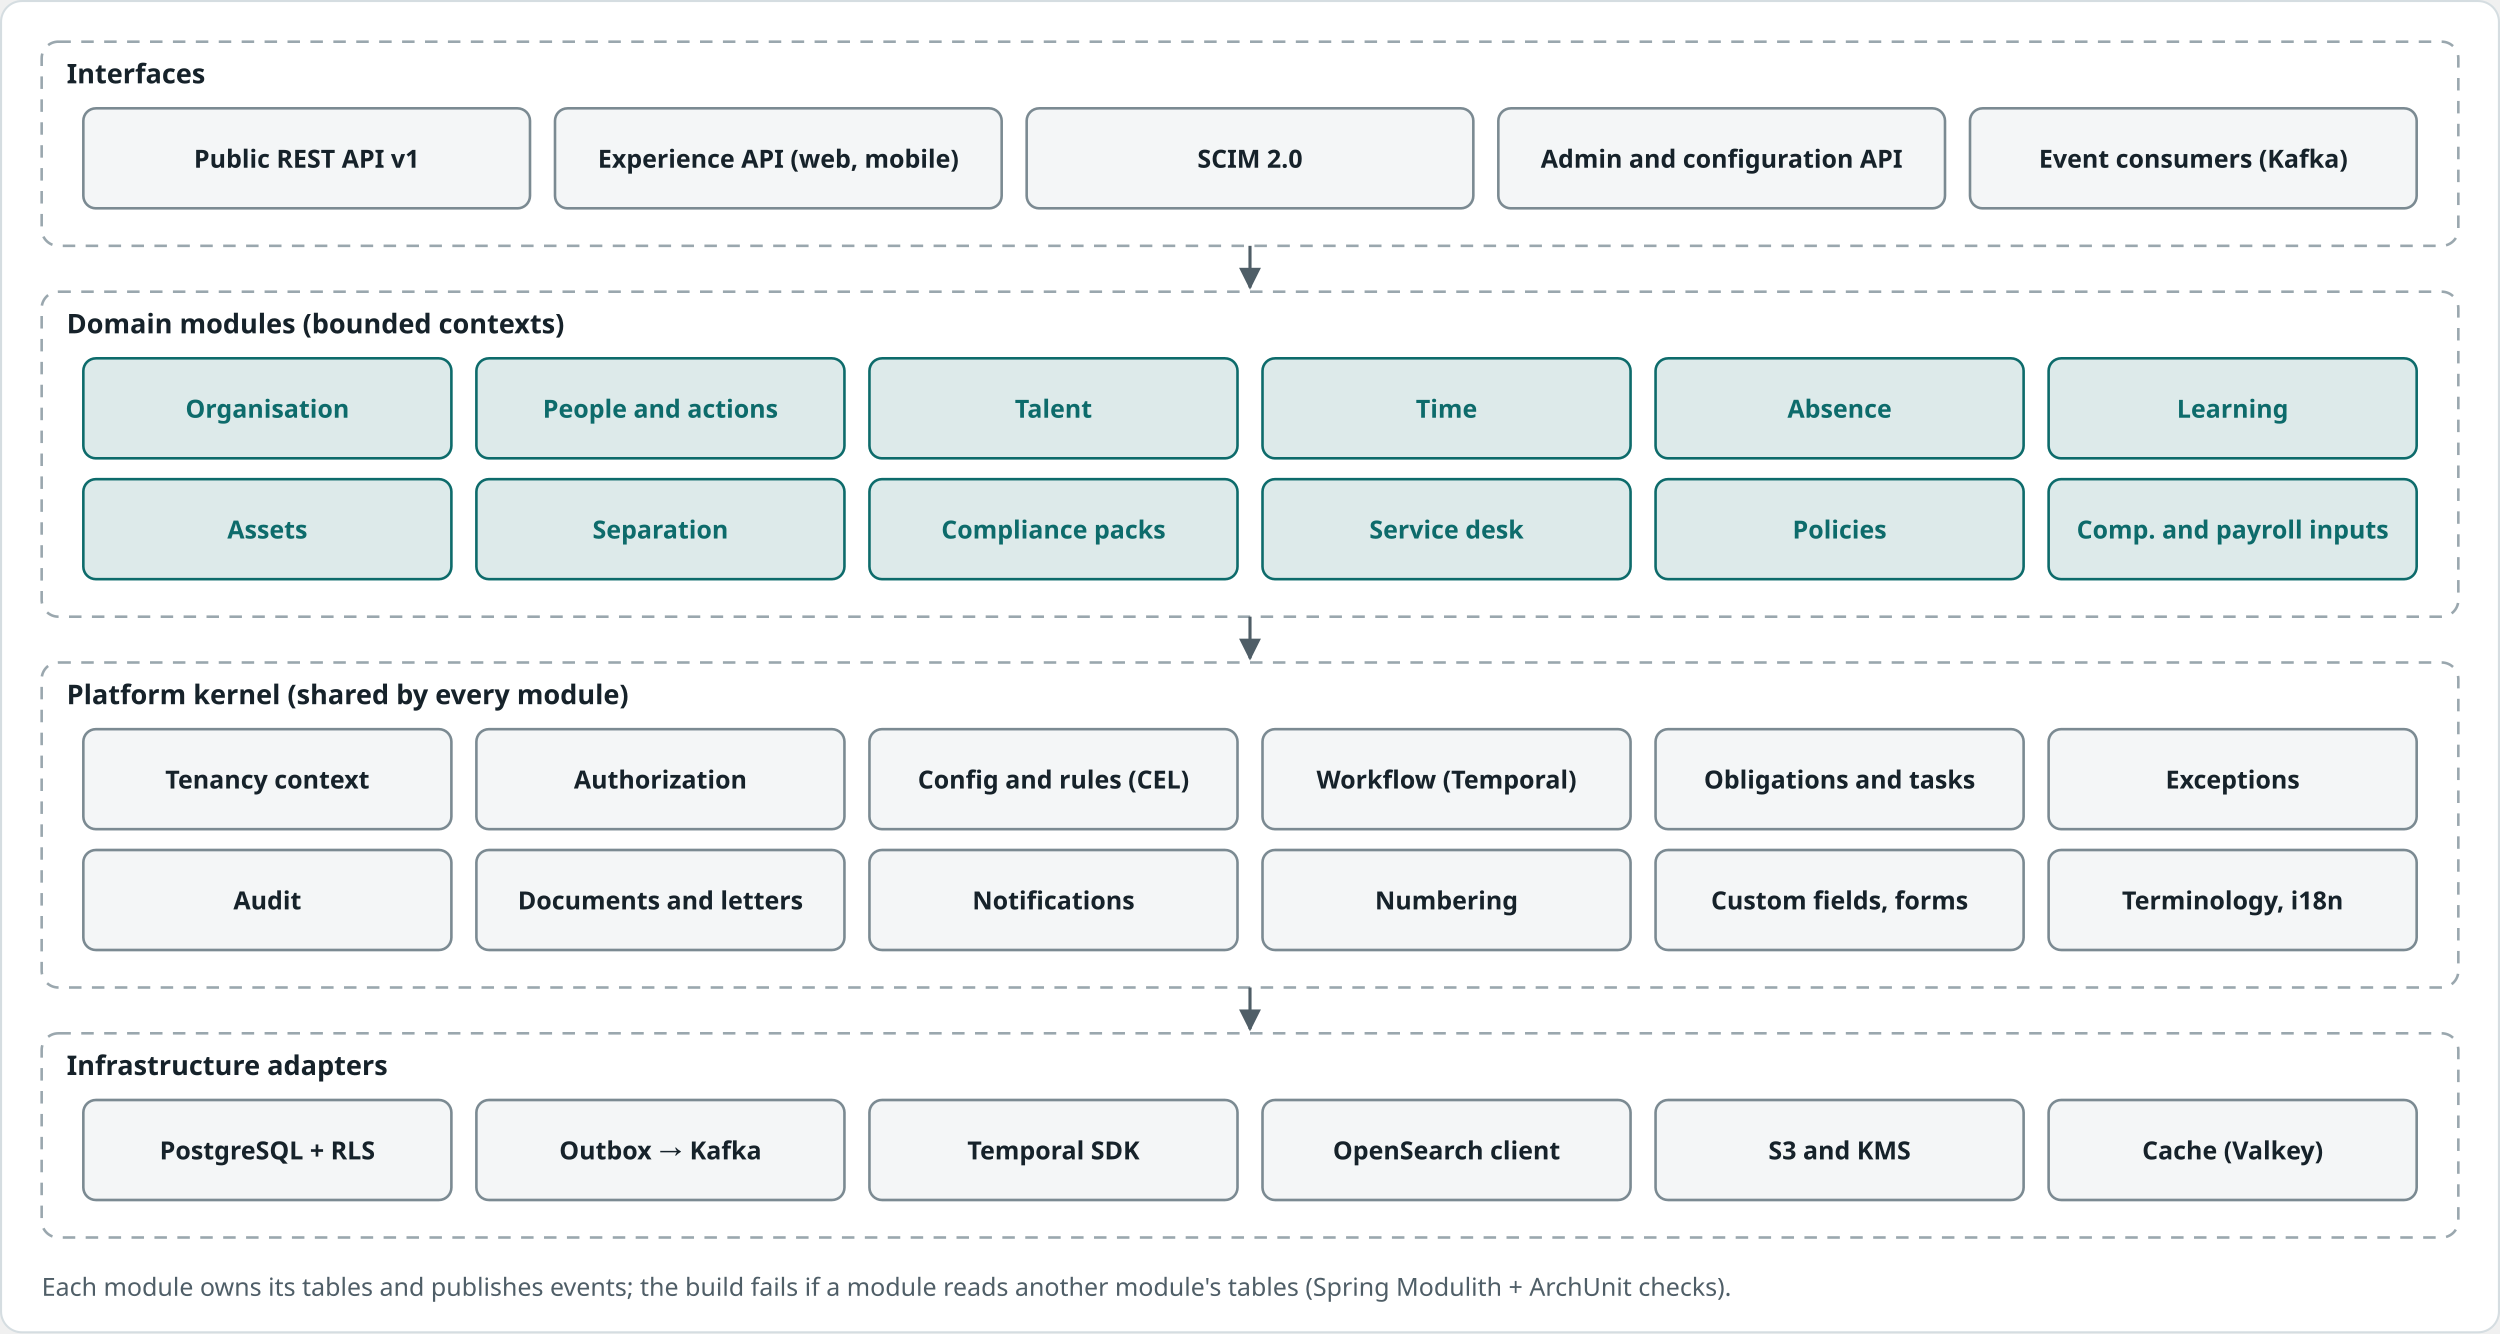
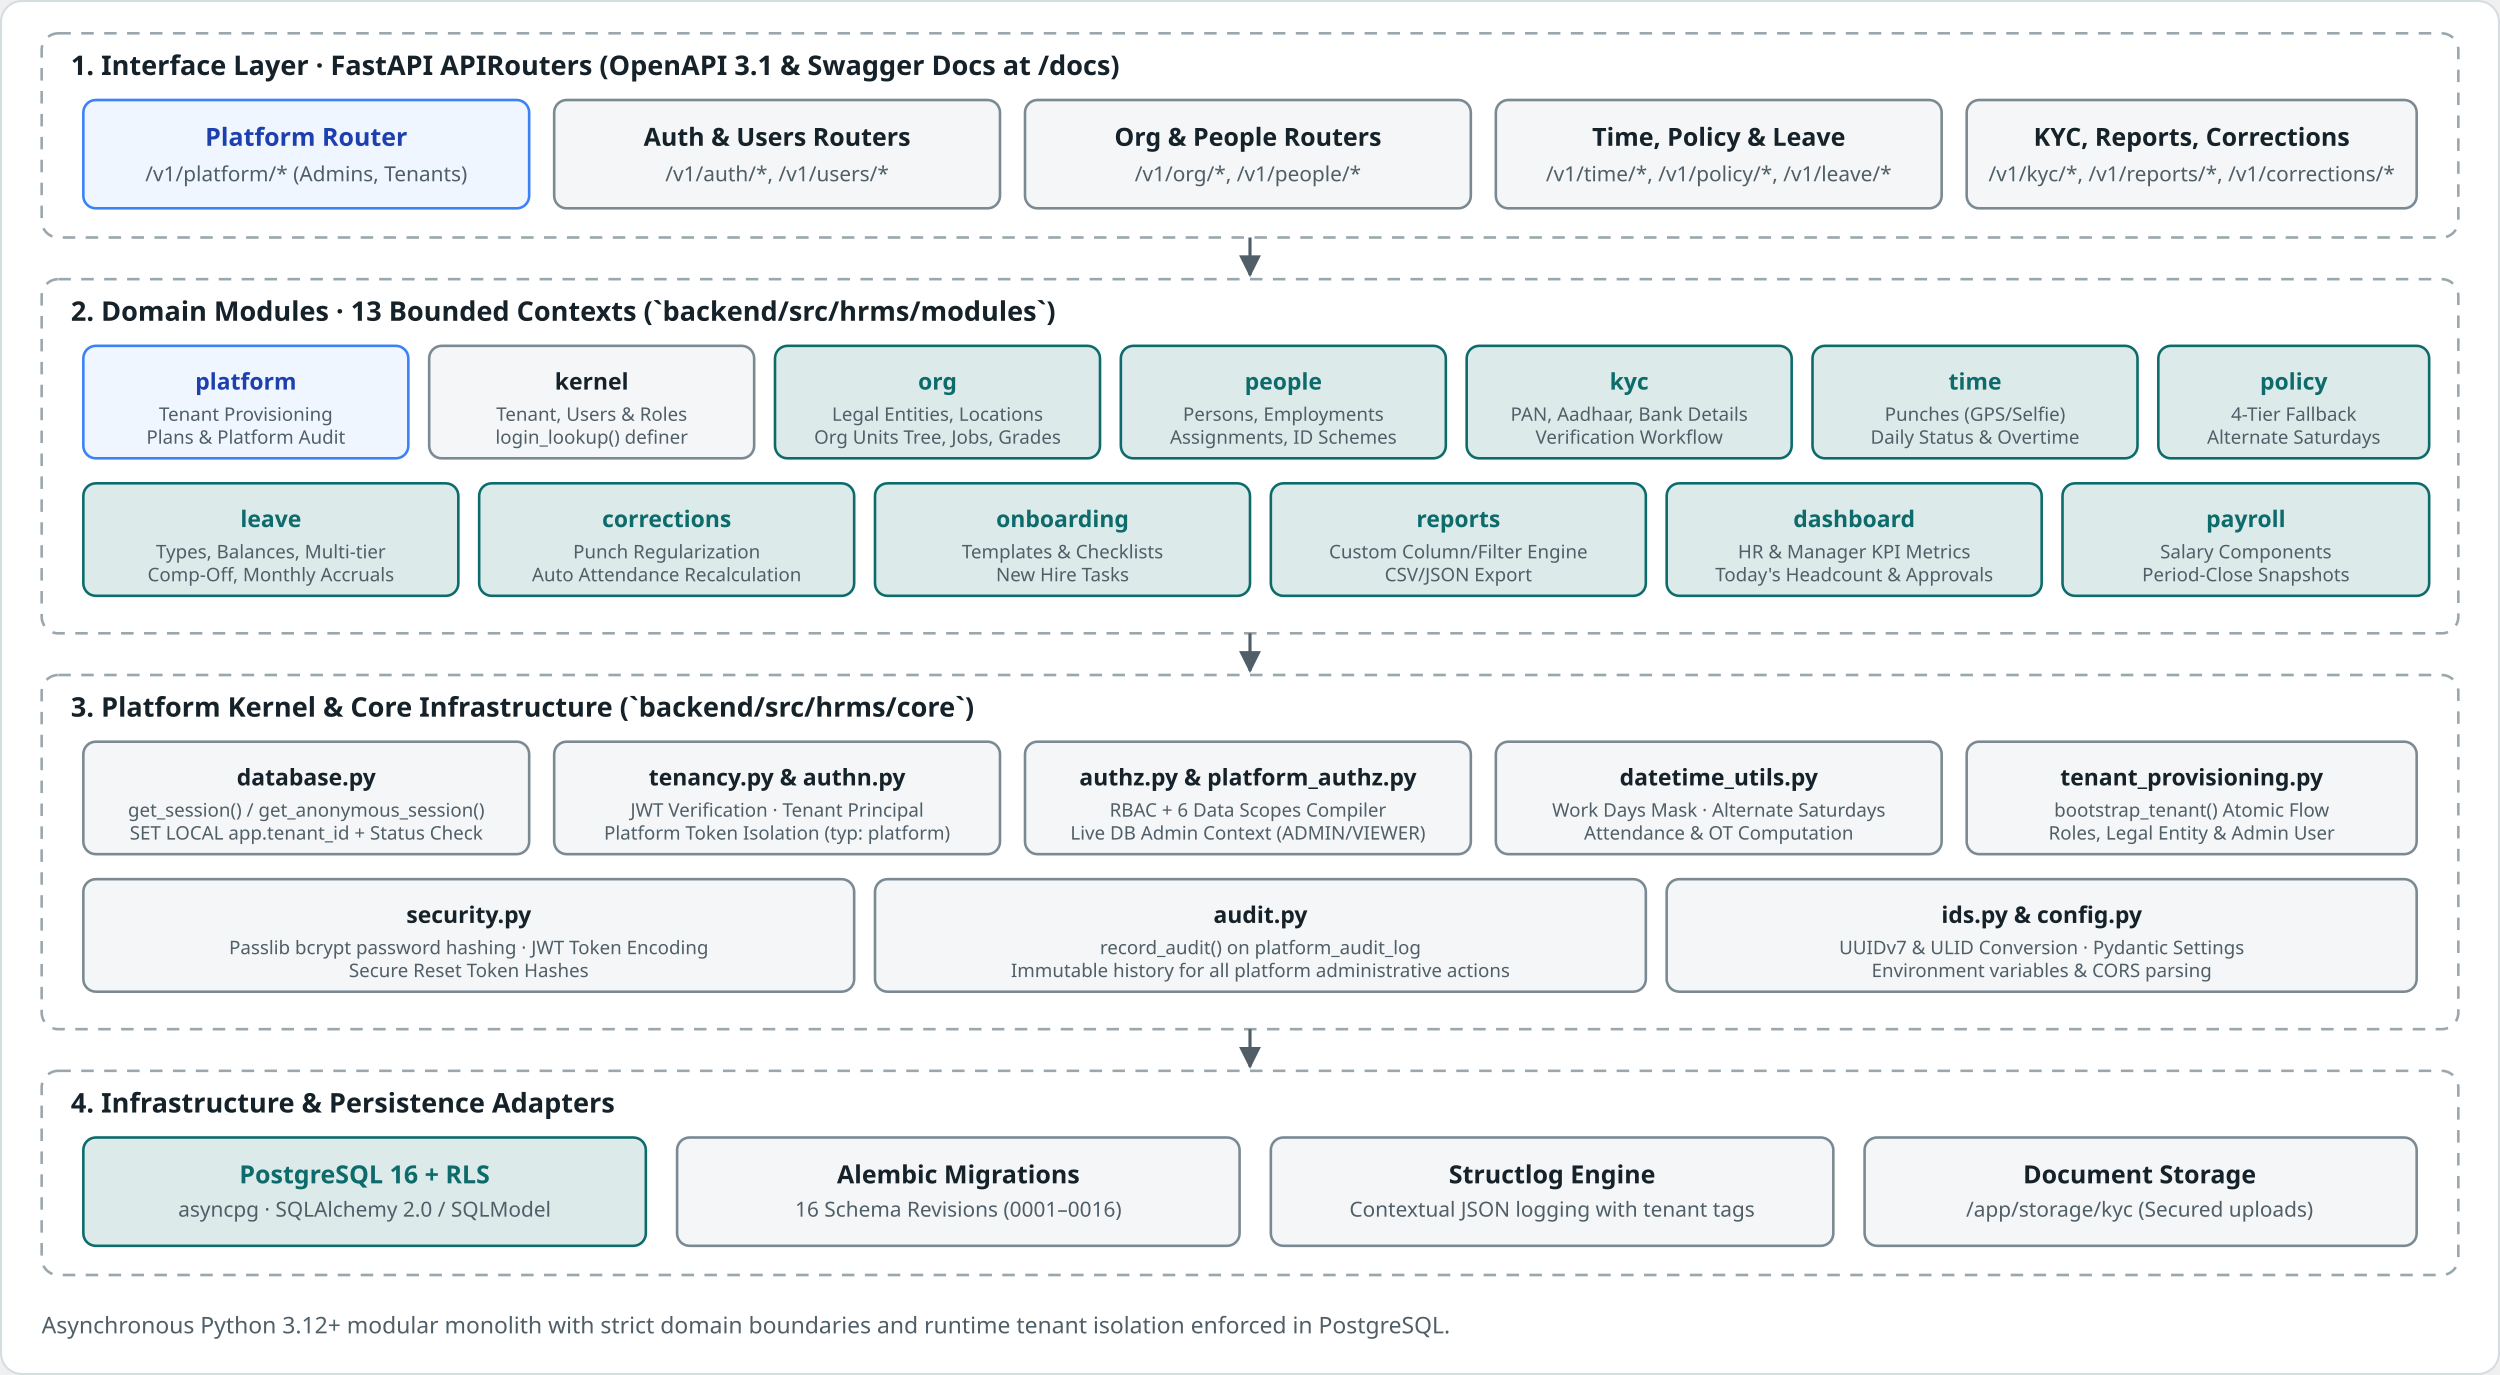
- <svg xmlns="http://www.w3.org/2000/svg" class="dg" viewBox="0 0 1200 640" width="1200" height="640" role="img" aria-label="Inside the core platform app: interfaces on top, twelve domain modules, twelve platform-kernel modules, and infrastructure adapters; modules talk through published interfaces and events, never shared tables." font-family="'Noto Sans',system-ui,'Segoe UI',Helvetica,Arial,sans-serif">
-   <style>.bg{fill:#ffffff;stroke:#d5dde1}.n{fill:#f4f6f7;stroke:#7b8a92}.na{fill:#ddeaea;stroke:#0d6b6b}.nx{fill:#ffffff;stroke:#7b8a92;stroke-dasharray:5 4}.np{fill:#eceff1;stroke:#7b8a92}.g{fill:none;stroke:#9aa7ae;stroke-dasharray:6 5}.gs{fill:#f9fbfb;stroke:#9aa7ae}.t{fill:#16222a;font-weight:600}.s{fill:#4f5e67}.ta{fill:#0d6b6b;font-weight:600}.e{fill:none;stroke:#4f5e67;stroke-width:1.5}.ed{fill:none;stroke:#4f5e67;stroke-width:1.5;stroke-dasharray:5 4}.ah{fill:#4f5e67}.l{fill:none;stroke:#b4c0c7;stroke-width:1.25;stroke-dasharray:4 4}</style>
+ <svg xmlns="http://www.w3.org/2000/svg" class="dg" viewBox="0 0 1200 660" width="1200" height="660" role="img" aria-label="Inside the FastAPI Modular Monolith: Interfaces, 13 Domain Modules, Core Infrastructure, and Persistence Adapters." font-family="'Noto Sans',system-ui,'Segoe UI',Helvetica,Arial,sans-serif">
+   <style>
+     .bg{fill:#ffffff;stroke:#d5dde1}
+     .n{fill:#f4f6f7;stroke:#7b8a92}
+     .na{fill:#ddeaea;stroke:#0d6b6b}
+     .nb{fill:#eff6ff;stroke:#3b82f6}
+     .np{fill:#eceff1;stroke:#7b8a92}
+     .g{fill:none;stroke:#9aa7ae;stroke-dasharray:6 5}
+     .t{fill:#16222a;font-weight:600}
+     .s{fill:#4f5e67}
+     .ta{fill:#0d6b6b;font-weight:600}
+     .tb{fill:#1e40af;font-weight:600}
+     .e{fill:none;stroke:#4f5e67;stroke-width:1.5}
+     .ah{fill:#4f5e67}
+   </style>
  <defs>
    <marker id="ah-monolith" viewBox="0 0 10 10" refX="9" refY="5" markerWidth="7" markerHeight="7" orient="auto-start-reverse">
      <path class="ah" d="M0,0 L10,5 L0,10 z" />
    </marker>
  </defs>
-   <rect class="bg" x="0.5" y="0.5" width="1199" height="639" rx="10" />
-   <rect class="g" x="20" y="20" width="1160" height="98" rx="8" stroke-width="1.25" />
-   <text class="t" x="32" y="40" font-size="13">Interfaces</text>
-   <rect class="n" x="40.0" y="52" width="214.4" height="48" rx="6" stroke-width="1.25" />
-   <text class="t" x="147.2" y="80.5" font-size="12" text-anchor="middle">Public REST API v1</text>
-   <rect class="n" x="266.4" y="52" width="214.4" height="48" rx="6" stroke-width="1.25" />
-   <text class="t" x="373.6" y="80.5" font-size="12" text-anchor="middle">Experience API (web, mobile)</text>
-   <rect class="n" x="492.8" y="52" width="214.4" height="48" rx="6" stroke-width="1.25" />
-   <text class="t" x="600.0" y="80.5" font-size="12" text-anchor="middle">SCIM 2.0</text>
-   <rect class="n" x="719.2" y="52" width="214.4" height="48" rx="6" stroke-width="1.25" />
-   <text class="t" x="826.4" y="80.5" font-size="12" text-anchor="middle">Admin and configuration API</text>
-   <rect class="n" x="945.6" y="52" width="214.4" height="48" rx="6" stroke-width="1.25" />
-   <text class="t" x="1052.8" y="80.5" font-size="12" text-anchor="middle">Event consumers (Kafka)</text>
-   <rect class="g" x="20" y="140" width="1160" height="156" rx="8" stroke-width="1.25" />
-   <text class="t" x="32" y="160" font-size="13">Domain modules (bounded contexts)</text>
-   <rect class="na" x="40.0" y="172" width="176.667" height="48" rx="6" stroke-width="1.25" />
-   <text class="ta" x="128.333" y="200.5" font-size="12" text-anchor="middle">Organisation</text>
-   <rect class="na" x="228.667" y="172" width="176.667" height="48" rx="6" stroke-width="1.25" />
-   <text class="ta" x="317.0" y="200.5" font-size="12" text-anchor="middle">People and actions</text>
-   <rect class="na" x="417.333" y="172" width="176.667" height="48" rx="6" stroke-width="1.25" />
-   <text class="ta" x="505.667" y="200.5" font-size="12" text-anchor="middle">Talent</text>
-   <rect class="na" x="606.0" y="172" width="176.667" height="48" rx="6" stroke-width="1.25" />
-   <text class="ta" x="694.333" y="200.5" font-size="12" text-anchor="middle">Time</text>
-   <rect class="na" x="794.667" y="172" width="176.667" height="48" rx="6" stroke-width="1.25" />
-   <text class="ta" x="883.0" y="200.5" font-size="12" text-anchor="middle">Absence</text>
-   <rect class="na" x="983.333" y="172" width="176.667" height="48" rx="6" stroke-width="1.25" />
-   <text class="ta" x="1071.667" y="200.5" font-size="12" text-anchor="middle">Learning</text>
-   <rect class="na" x="40.0" y="230" width="176.667" height="48" rx="6" stroke-width="1.25" />
-   <text class="ta" x="128.333" y="258.5" font-size="12" text-anchor="middle">Assets</text>
-   <rect class="na" x="228.667" y="230" width="176.667" height="48" rx="6" stroke-width="1.25" />
-   <text class="ta" x="317.0" y="258.5" font-size="12" text-anchor="middle">Separation</text>
-   <rect class="na" x="417.333" y="230" width="176.667" height="48" rx="6" stroke-width="1.25" />
-   <text class="ta" x="505.667" y="258.5" font-size="12" text-anchor="middle">Compliance packs</text>
-   <rect class="na" x="606.0" y="230" width="176.667" height="48" rx="6" stroke-width="1.25" />
-   <text class="ta" x="694.333" y="258.5" font-size="12" text-anchor="middle">Service desk</text>
-   <rect class="na" x="794.667" y="230" width="176.667" height="48" rx="6" stroke-width="1.25" />
-   <text class="ta" x="883.0" y="258.5" font-size="12" text-anchor="middle">Policies</text>
-   <rect class="na" x="983.333" y="230" width="176.667" height="48" rx="6" stroke-width="1.25" />
-   <text class="ta" x="1071.667" y="258.5" font-size="12" text-anchor="middle">Comp. and payroll inputs</text>
-   <rect class="g" x="20" y="318" width="1160" height="156" rx="8" stroke-width="1.25" />
-   <text class="t" x="32" y="338" font-size="13">Platform kernel (shared by every module)</text>
-   <rect class="n" x="40.0" y="350" width="176.667" height="48" rx="6" stroke-width="1.25" />
-   <text class="t" x="128.333" y="378.5" font-size="12" text-anchor="middle">Tenancy context</text>
-   <rect class="n" x="228.667" y="350" width="176.667" height="48" rx="6" stroke-width="1.25" />
-   <text class="t" x="317.0" y="378.5" font-size="12" text-anchor="middle">Authorization</text>
-   <rect class="n" x="417.333" y="350" width="176.667" height="48" rx="6" stroke-width="1.25" />
-   <text class="t" x="505.667" y="378.5" font-size="12" text-anchor="middle">Config and rules (CEL)</text>
-   <rect class="n" x="606.0" y="350" width="176.667" height="48" rx="6" stroke-width="1.25" />
-   <text class="t" x="694.333" y="378.5" font-size="12" text-anchor="middle">Workflow (Temporal)</text>
-   <rect class="n" x="794.667" y="350" width="176.667" height="48" rx="6" stroke-width="1.25" />
-   <text class="t" x="883.0" y="378.5" font-size="12" text-anchor="middle">Obligations and tasks</text>
-   <rect class="n" x="983.333" y="350" width="176.667" height="48" rx="6" stroke-width="1.25" />
-   <text class="t" x="1071.667" y="378.5" font-size="12" text-anchor="middle">Exceptions</text>
-   <rect class="n" x="40.0" y="408" width="176.667" height="48" rx="6" stroke-width="1.25" />
-   <text class="t" x="128.333" y="436.5" font-size="12" text-anchor="middle">Audit</text>
-   <rect class="n" x="228.667" y="408" width="176.667" height="48" rx="6" stroke-width="1.25" />
-   <text class="t" x="317.0" y="436.5" font-size="12" text-anchor="middle">Documents and letters</text>
-   <rect class="n" x="417.333" y="408" width="176.667" height="48" rx="6" stroke-width="1.25" />
-   <text class="t" x="505.667" y="436.5" font-size="12" text-anchor="middle">Notifications</text>
-   <rect class="n" x="606.0" y="408" width="176.667" height="48" rx="6" stroke-width="1.25" />
-   <text class="t" x="694.333" y="436.5" font-size="12" text-anchor="middle">Numbering</text>
-   <rect class="n" x="794.667" y="408" width="176.667" height="48" rx="6" stroke-width="1.25" />
-   <text class="t" x="883.0" y="436.5" font-size="12" text-anchor="middle">Custom fields, forms</text>
-   <rect class="n" x="983.333" y="408" width="176.667" height="48" rx="6" stroke-width="1.25" />
-   <text class="t" x="1071.667" y="436.5" font-size="12" text-anchor="middle">Terminology, i18n</text>
-   <rect class="g" x="20" y="496" width="1160" height="98" rx="8" stroke-width="1.25" />
-   <text class="t" x="32" y="516" font-size="13">Infrastructure adapters</text>
-   <rect class="n" x="40.0" y="528" width="176.667" height="48" rx="6" stroke-width="1.25" />
-   <text class="t" x="128.333" y="556.5" font-size="12" text-anchor="middle">PostgreSQL + RLS</text>
-   <rect class="n" x="228.667" y="528" width="176.667" height="48" rx="6" stroke-width="1.25" />
-   <text class="t" x="317.0" y="556.5" font-size="12" text-anchor="middle">Outbox → Kafka</text>
-   <rect class="n" x="417.333" y="528" width="176.667" height="48" rx="6" stroke-width="1.25" />
-   <text class="t" x="505.667" y="556.5" font-size="12" text-anchor="middle">Temporal SDK</text>
-   <rect class="n" x="606.0" y="528" width="176.667" height="48" rx="6" stroke-width="1.25" />
-   <text class="t" x="694.333" y="556.5" font-size="12" text-anchor="middle">OpenSearch client</text>
-   <rect class="n" x="794.667" y="528" width="176.667" height="48" rx="6" stroke-width="1.25" />
-   <text class="t" x="883.0" y="556.5" font-size="12" text-anchor="middle">S3 and KMS</text>
-   <rect class="n" x="983.333" y="528" width="176.667" height="48" rx="6" stroke-width="1.25" />
-   <text class="t" x="1071.667" y="556.5" font-size="12" text-anchor="middle">Cache (Valkey)</text>
-   <polyline class="e" points="600,118 600,138" marker-end="url(#ah-monolith)" />
-   <polyline class="e" points="600,296 600,316" marker-end="url(#ah-monolith)" />
-   <polyline class="e" points="600,474 600,494" marker-end="url(#ah-monolith)" />
-   <text class="s" x="20" y="622" font-size="12" text-anchor="start">Each module owns its tables and publishes events; the build fails if a module reads another module's tables (Spring Modulith + ArchUnit checks).</text>
+   <rect class="bg" x="0.5" y="0.5" width="1199" height="659" rx="10" />
+   <rect class="g" x="20" y="16" width="1160" height="98" rx="8" stroke-width="1.25" />
+   <text class="t" x="34" y="36" font-size="13">1. Interface Layer · FastAPI APIRouters (OpenAPI 3.1 &amp; Swagger Docs at /docs)</text>
+   <rect class="nb" x="40" y="48" width="214" height="52" rx="6" stroke-width="1.25" />
+   <text class="tb" x="147" y="70" font-size="12" text-anchor="middle">Platform Router</text>
+   <text class="s" x="147" y="87" font-size="10" text-anchor="middle">/v1/platform/* (Admins, Tenants)</text>
+   <rect class="n" x="266" y="48" width="214" height="52" rx="6" stroke-width="1.25" />
+   <text class="t" x="373" y="70" font-size="12" text-anchor="middle">Auth &amp; Users Routers</text>
+   <text class="s" x="373" y="87" font-size="10" text-anchor="middle">/v1/auth/*, /v1/users/*</text>
+   <rect class="n" x="492" y="48" width="214" height="52" rx="6" stroke-width="1.25" />
+   <text class="t" x="599" y="70" font-size="12" text-anchor="middle">Org &amp; People Routers</text>
+   <text class="s" x="599" y="87" font-size="10" text-anchor="middle">/v1/org/*, /v1/people/*</text>
+   <rect class="n" x="718" y="48" width="214" height="52" rx="6" stroke-width="1.25" />
+   <text class="t" x="825" y="70" font-size="12" text-anchor="middle">Time, Policy &amp; Leave</text>
+   <text class="s" x="825" y="87" font-size="10" text-anchor="middle">/v1/time/*, /v1/policy/*, /v1/leave/*</text>
+   <rect class="n" x="944" y="48" width="216" height="52" rx="6" stroke-width="1.25" />
+   <text class="t" x="1052" y="70" font-size="12" text-anchor="middle">KYC, Reports, Corrections</text>
+   <text class="s" x="1052" y="87" font-size="10" text-anchor="middle">/v1/kyc/*, /v1/reports/*, /v1/corrections/*</text>
+   <polyline class="e" points="600,114 600,132" marker-end="url(#ah-monolith)" />
+   <rect class="g" x="20" y="134" width="1160" height="170" rx="8" stroke-width="1.25" />
+   <text class="t" x="34" y="154" font-size="13">2. Domain Modules · 13 Bounded Contexts (`backend/src/hrms/modules`)</text>
+   <rect class="nb" x="40" y="166" width="156" height="54" rx="6" stroke-width="1.25" />
+   <text class="tb" x="118" y="187" font-size="11" text-anchor="middle">platform</text>
+   <text class="s" x="118" y="202" font-size="9" text-anchor="middle">Tenant Provisioning</text>
+   <text class="s" x="118" y="213" font-size="9" text-anchor="middle">Plans &amp; Platform Audit</text>
+   <rect class="n" x="206" y="166" width="156" height="54" rx="6" stroke-width="1.25" />
+   <text class="t" x="284" y="187" font-size="11" text-anchor="middle">kernel</text>
+   <text class="s" x="284" y="202" font-size="9" text-anchor="middle">Tenant, Users &amp; Roles</text>
+   <text class="s" x="284" y="213" font-size="9" text-anchor="middle">login_lookup() definer</text>
+   <rect class="na" x="372" y="166" width="156" height="54" rx="6" stroke-width="1.25" />
+   <text class="ta" x="450" y="187" font-size="11" text-anchor="middle">org</text>
+   <text class="s" x="450" y="202" font-size="9" text-anchor="middle">Legal Entities, Locations</text>
+   <text class="s" x="450" y="213" font-size="9" text-anchor="middle">Org Units Tree, Jobs, Grades</text>
+   <rect class="na" x="538" y="166" width="156" height="54" rx="6" stroke-width="1.25" />
+   <text class="ta" x="616" y="187" font-size="11" text-anchor="middle">people</text>
+   <text class="s" x="616" y="202" font-size="9" text-anchor="middle">Persons, Employments</text>
+   <text class="s" x="616" y="213" font-size="9" text-anchor="middle">Assignments, ID Schemes</text>
+   <rect class="na" x="704" y="166" width="156" height="54" rx="6" stroke-width="1.25" />
+   <text class="ta" x="782" y="187" font-size="11" text-anchor="middle">kyc</text>
+   <text class="s" x="782" y="202" font-size="9" text-anchor="middle">PAN, Aadhaar, Bank Details</text>
+   <text class="s" x="782" y="213" font-size="9" text-anchor="middle">Verification Workflow</text>
+   <rect class="na" x="870" y="166" width="156" height="54" rx="6" stroke-width="1.25" />
+   <text class="ta" x="948" y="187" font-size="11" text-anchor="middle">time</text>
+   <text class="s" x="948" y="202" font-size="9" text-anchor="middle">Punches (GPS/Selfie)</text>
+   <text class="s" x="948" y="213" font-size="9" text-anchor="middle">Daily Status &amp; Overtime</text>
+   <rect class="na" x="1036" y="166" width="130" height="54" rx="6" stroke-width="1.25" />
+   <text class="ta" x="1101" y="187" font-size="11" text-anchor="middle">policy</text>
+   <text class="s" x="1101" y="202" font-size="9" text-anchor="middle">4-Tier Fallback</text>
+   <text class="s" x="1101" y="213" font-size="9" text-anchor="middle">Alternate Saturdays</text>
+   <rect class="na" x="40" y="232" width="180" height="54" rx="6" stroke-width="1.25" />
+   <text class="ta" x="130" y="253" font-size="11" text-anchor="middle">leave</text>
+   <text class="s" x="130" y="268" font-size="9" text-anchor="middle">Types, Balances, Multi-tier</text>
+   <text class="s" x="130" y="279" font-size="9" text-anchor="middle">Comp-Off, Monthly Accruals</text>
+   <rect class="na" x="230" y="232" width="180" height="54" rx="6" stroke-width="1.25" />
+   <text class="ta" x="320" y="253" font-size="11" text-anchor="middle">corrections</text>
+   <text class="s" x="320" y="268" font-size="9" text-anchor="middle">Punch Regularization</text>
+   <text class="s" x="320" y="279" font-size="9" text-anchor="middle">Auto Attendance Recalculation</text>
+   <rect class="na" x="420" y="232" width="180" height="54" rx="6" stroke-width="1.25" />
+   <text class="ta" x="510" y="253" font-size="11" text-anchor="middle">onboarding</text>
+   <text class="s" x="510" y="268" font-size="9" text-anchor="middle">Templates &amp; Checklists</text>
+   <text class="s" x="510" y="279" font-size="9" text-anchor="middle">New Hire Tasks</text>
+   <rect class="na" x="610" y="232" width="180" height="54" rx="6" stroke-width="1.25" />
+   <text class="ta" x="700" y="253" font-size="11" text-anchor="middle">reports</text>
+   <text class="s" x="700" y="268" font-size="9" text-anchor="middle">Custom Column/Filter Engine</text>
+   <text class="s" x="700" y="279" font-size="9" text-anchor="middle">CSV/JSON Export</text>
+   <rect class="na" x="800" y="232" width="180" height="54" rx="6" stroke-width="1.25" />
+   <text class="ta" x="890" y="253" font-size="11" text-anchor="middle">dashboard</text>
+   <text class="s" x="890" y="268" font-size="9" text-anchor="middle">HR &amp; Manager KPI Metrics</text>
+   <text class="s" x="890" y="279" font-size="9" text-anchor="middle">Today's Headcount &amp; Approvals</text>
+   <rect class="na" x="990" y="232" width="176" height="54" rx="6" stroke-width="1.25" />
+   <text class="ta" x="1078" y="253" font-size="11" text-anchor="middle">payroll</text>
+   <text class="s" x="1078" y="268" font-size="9" text-anchor="middle">Salary Components</text>
+   <text class="s" x="1078" y="279" font-size="9" text-anchor="middle">Period-Close Snapshots</text>
+   <polyline class="e" points="600,304 600,322" marker-end="url(#ah-monolith)" />
+   <rect class="g" x="20" y="324" width="1160" height="170" rx="8" stroke-width="1.25" />
+   <text class="t" x="34" y="344" font-size="13">3. Platform Kernel &amp; Core Infrastructure (`backend/src/hrms/core`)</text>
+   <rect class="n" x="40" y="356" width="214" height="54" rx="6" stroke-width="1.25" />
+   <text class="t" x="147" y="377" font-size="11" text-anchor="middle">database.py</text>
+   <text class="s" x="147" y="392" font-size="9" text-anchor="middle">get_session() / get_anonymous_session()</text>
+   <text class="s" x="147" y="403" font-size="9" text-anchor="middle">SET LOCAL app.tenant_id + Status Check</text>
+   <rect class="n" x="266" y="356" width="214" height="54" rx="6" stroke-width="1.25" />
+   <text class="t" x="373" y="377" font-size="11" text-anchor="middle">tenancy.py &amp; authn.py</text>
+   <text class="s" x="373" y="392" font-size="9" text-anchor="middle">JWT Verification · Tenant Principal</text>
+   <text class="s" x="373" y="403" font-size="9" text-anchor="middle">Platform Token Isolation (typ: platform)</text>
+   <rect class="n" x="492" y="356" width="214" height="54" rx="6" stroke-width="1.25" />
+   <text class="t" x="599" y="377" font-size="11" text-anchor="middle">authz.py &amp; platform_authz.py</text>
+   <text class="s" x="599" y="392" font-size="9" text-anchor="middle">RBAC + 6 Data Scopes Compiler</text>
+   <text class="s" x="599" y="403" font-size="9" text-anchor="middle">Live DB Admin Context (ADMIN/VIEWER)</text>
+   <rect class="n" x="718" y="356" width="214" height="54" rx="6" stroke-width="1.25" />
+   <text class="t" x="825" y="377" font-size="11" text-anchor="middle">datetime_utils.py</text>
+   <text class="s" x="825" y="392" font-size="9" text-anchor="middle">Work Days Mask · Alternate Saturdays</text>
+   <text class="s" x="825" y="403" font-size="9" text-anchor="middle">Attendance &amp; OT Computation</text>
+   <rect class="n" x="944" y="356" width="216" height="54" rx="6" stroke-width="1.25" />
+   <text class="t" x="1052" y="377" font-size="11" text-anchor="middle">tenant_provisioning.py</text>
+   <text class="s" x="1052" y="392" font-size="9" text-anchor="middle">bootstrap_tenant() Atomic Flow</text>
+   <text class="s" x="1052" y="403" font-size="9" text-anchor="middle">Roles, Legal Entity &amp; Admin User</text>
+   <rect class="n" x="40" y="422" width="370" height="54" rx="6" stroke-width="1.25" />
+   <text class="t" x="225" y="443" font-size="11" text-anchor="middle">security.py</text>
+   <text class="s" x="225" y="458" font-size="9" text-anchor="middle">Passlib bcrypt password hashing · JWT Token Encoding</text>
+   <text class="s" x="225" y="469" font-size="9" text-anchor="middle">Secure Reset Token Hashes</text>
+   <rect class="n" x="420" y="422" width="370" height="54" rx="6" stroke-width="1.25" />
+   <text class="t" x="605" y="443" font-size="11" text-anchor="middle">audit.py</text>
+   <text class="s" x="605" y="458" font-size="9" text-anchor="middle">record_audit() on platform_audit_log</text>
+   <text class="s" x="605" y="469" font-size="9" text-anchor="middle">Immutable history for all platform administrative actions</text>
+   <rect class="n" x="800" y="422" width="360" height="54" rx="6" stroke-width="1.25" />
+   <text class="t" x="980" y="443" font-size="11" text-anchor="middle">ids.py &amp; config.py</text>
+   <text class="s" x="980" y="458" font-size="9" text-anchor="middle">UUIDv7 &amp; ULID Conversion · Pydantic Settings</text>
+   <text class="s" x="980" y="469" font-size="9" text-anchor="middle">Environment variables &amp; CORS parsing</text>
+   <polyline class="e" points="600,494 600,512" marker-end="url(#ah-monolith)" />
+   <rect class="g" x="20" y="514" width="1160" height="98" rx="8" stroke-width="1.25" />
+   <text class="t" x="34" y="534" font-size="13">4. Infrastructure &amp; Persistence Adapters</text>
+   <rect class="na" x="40" y="546" width="270" height="52" rx="6" stroke-width="1.25" />
+   <text class="ta" x="175" y="568" font-size="12" text-anchor="middle">PostgreSQL 16 + RLS</text>
+   <text class="s" x="175" y="584" font-size="10" text-anchor="middle">asyncpg · SQLAlchemy 2.0 / SQLModel</text>
+   <rect class="n" x="325" y="546" width="270" height="52" rx="6" stroke-width="1.25" />
+   <text class="t" x="460" y="568" font-size="12" text-anchor="middle">Alembic Migrations</text>
+   <text class="s" x="460" y="584" font-size="10" text-anchor="middle">16 Schema Revisions (0001–0016)</text>
+   <rect class="n" x="610" y="546" width="270" height="52" rx="6" stroke-width="1.25" />
+   <text class="t" x="745" y="568" font-size="12" text-anchor="middle">Structlog Engine</text>
+   <text class="s" x="745" y="584" font-size="10" text-anchor="middle">Contextual JSON logging with tenant tags</text>
+   <rect class="n" x="895" y="546" width="265" height="52" rx="6" stroke-width="1.25" />
+   <text class="t" x="1027" y="568" font-size="12" text-anchor="middle">Document Storage</text>
+   <text class="s" x="1027" y="584" font-size="10" text-anchor="middle">/app/storage/kyc (Secured uploads)</text>
+   <text class="s" x="20" y="640" font-size="11" text-anchor="start">Asynchronous Python 3.12+ modular monolith with strict domain boundaries and runtime tenant isolation enforced in PostgreSQL.</text>
</svg>
